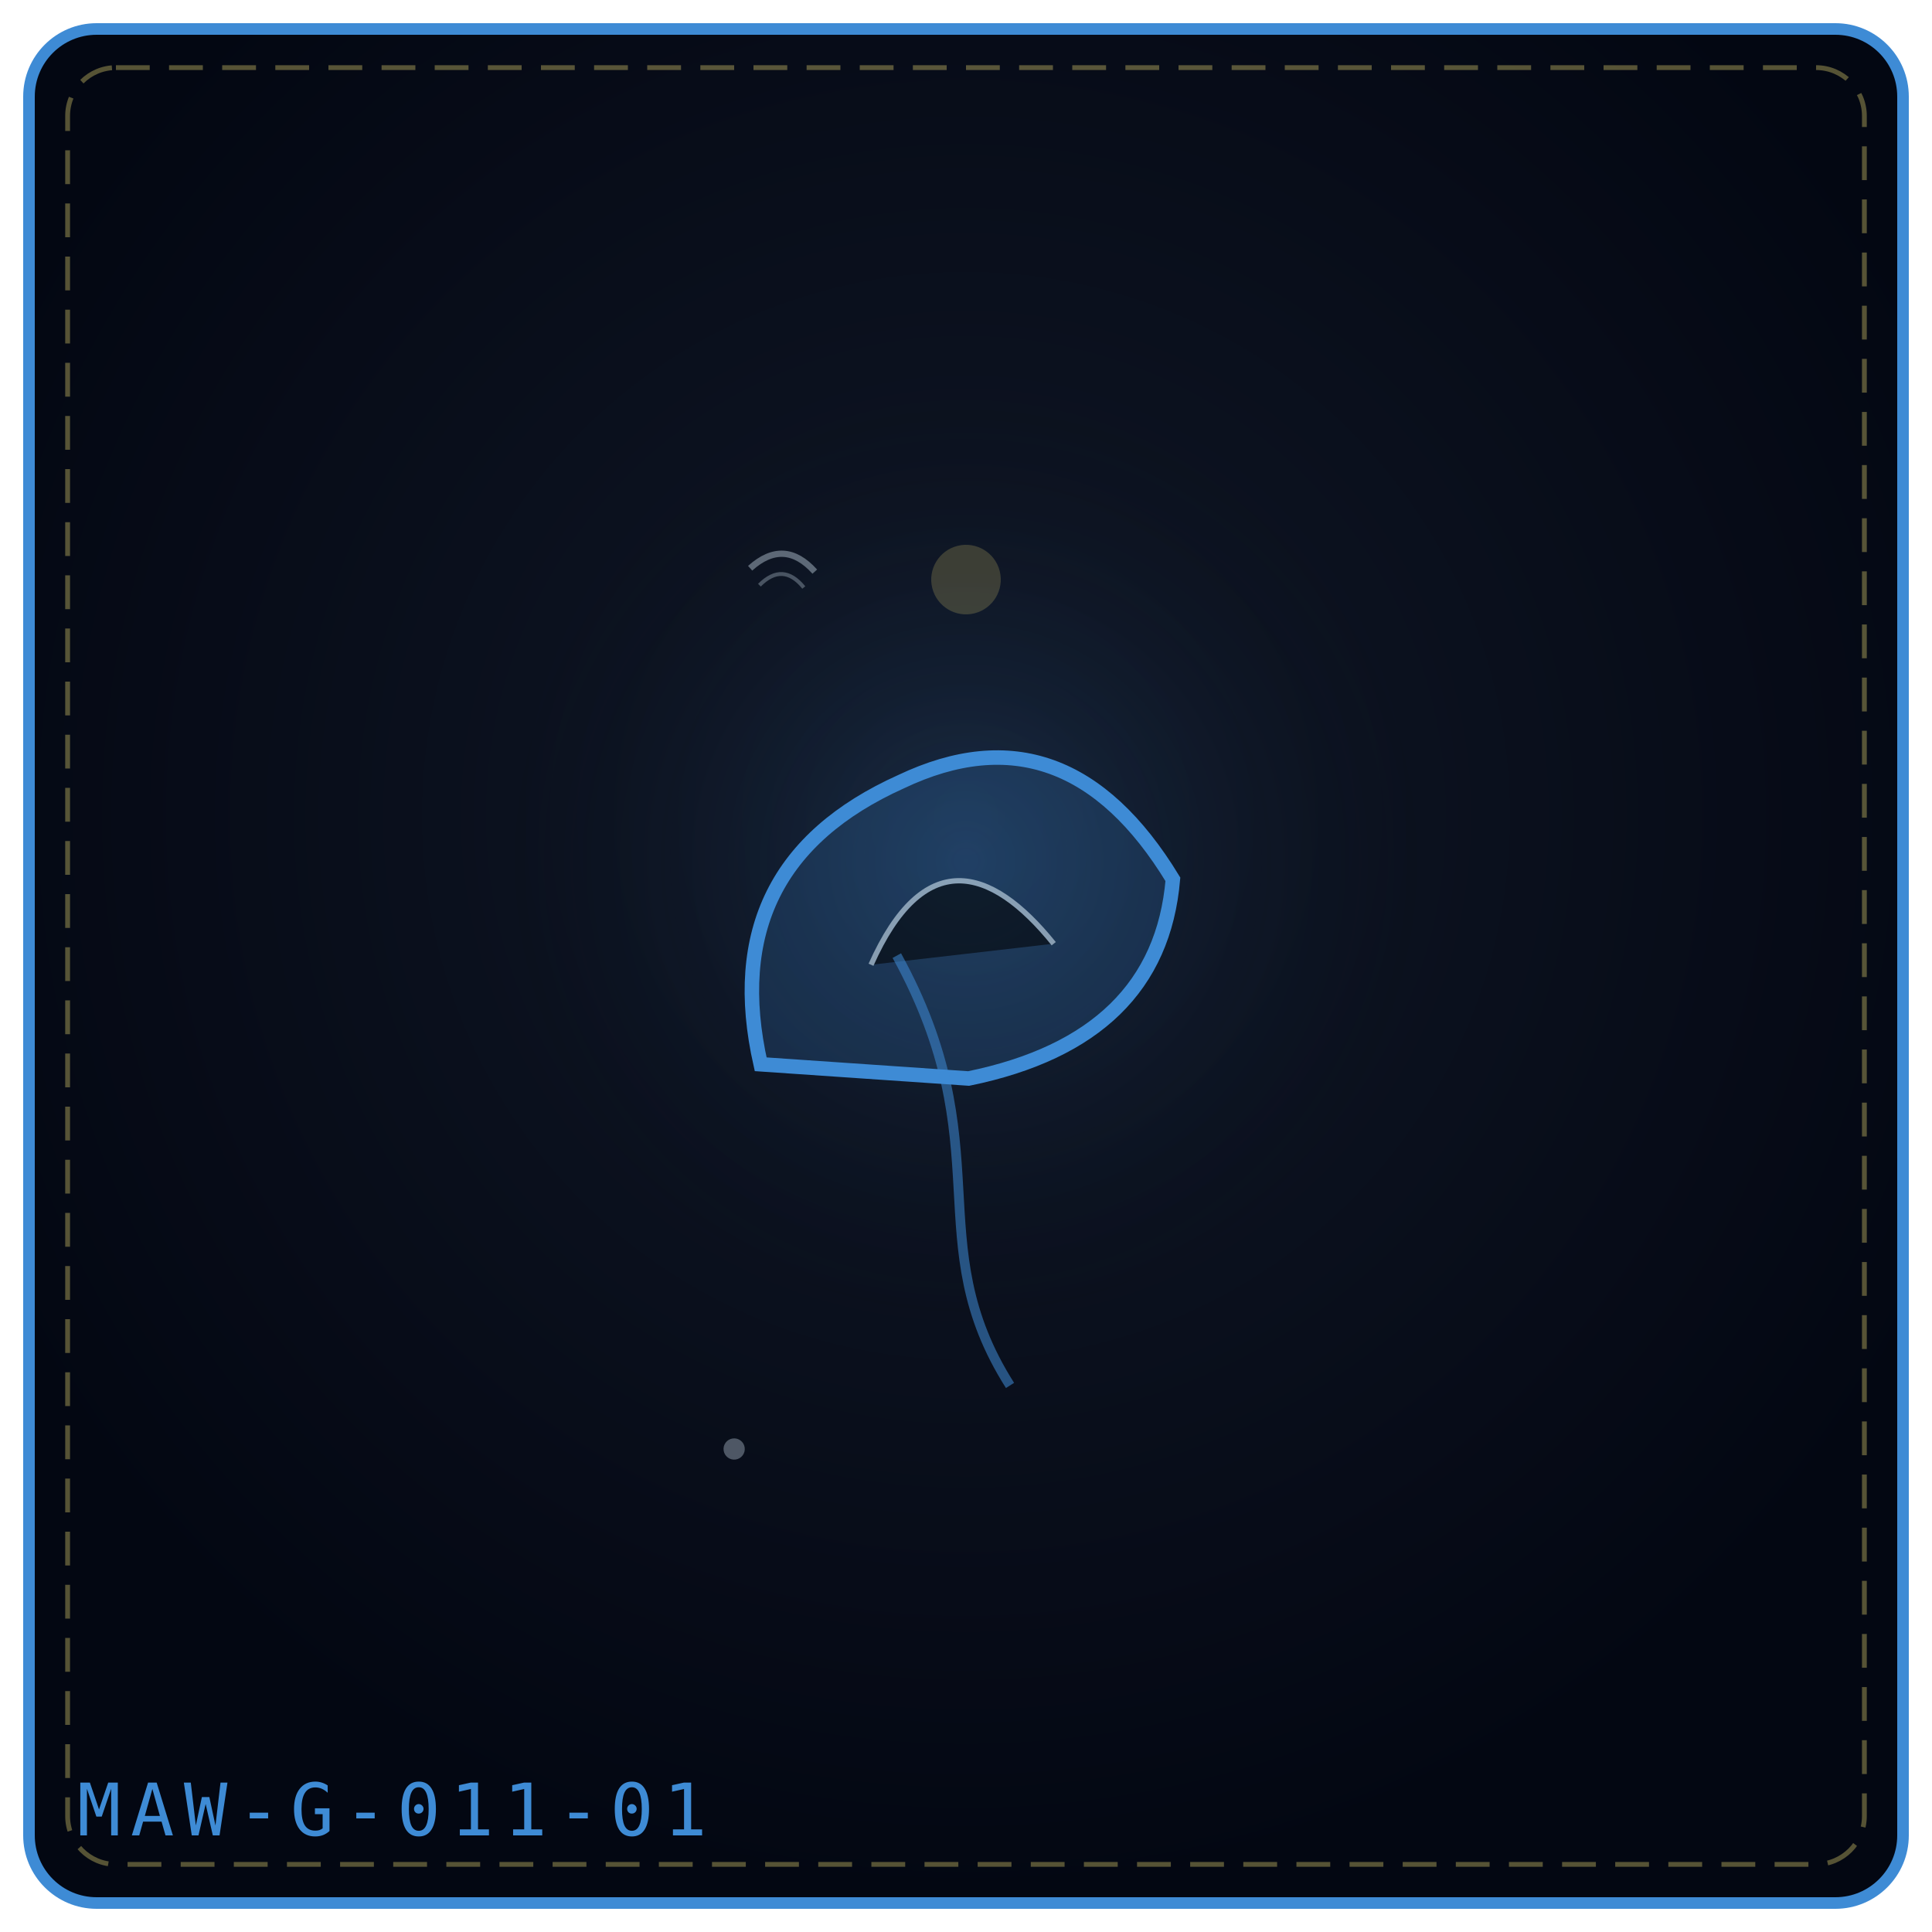
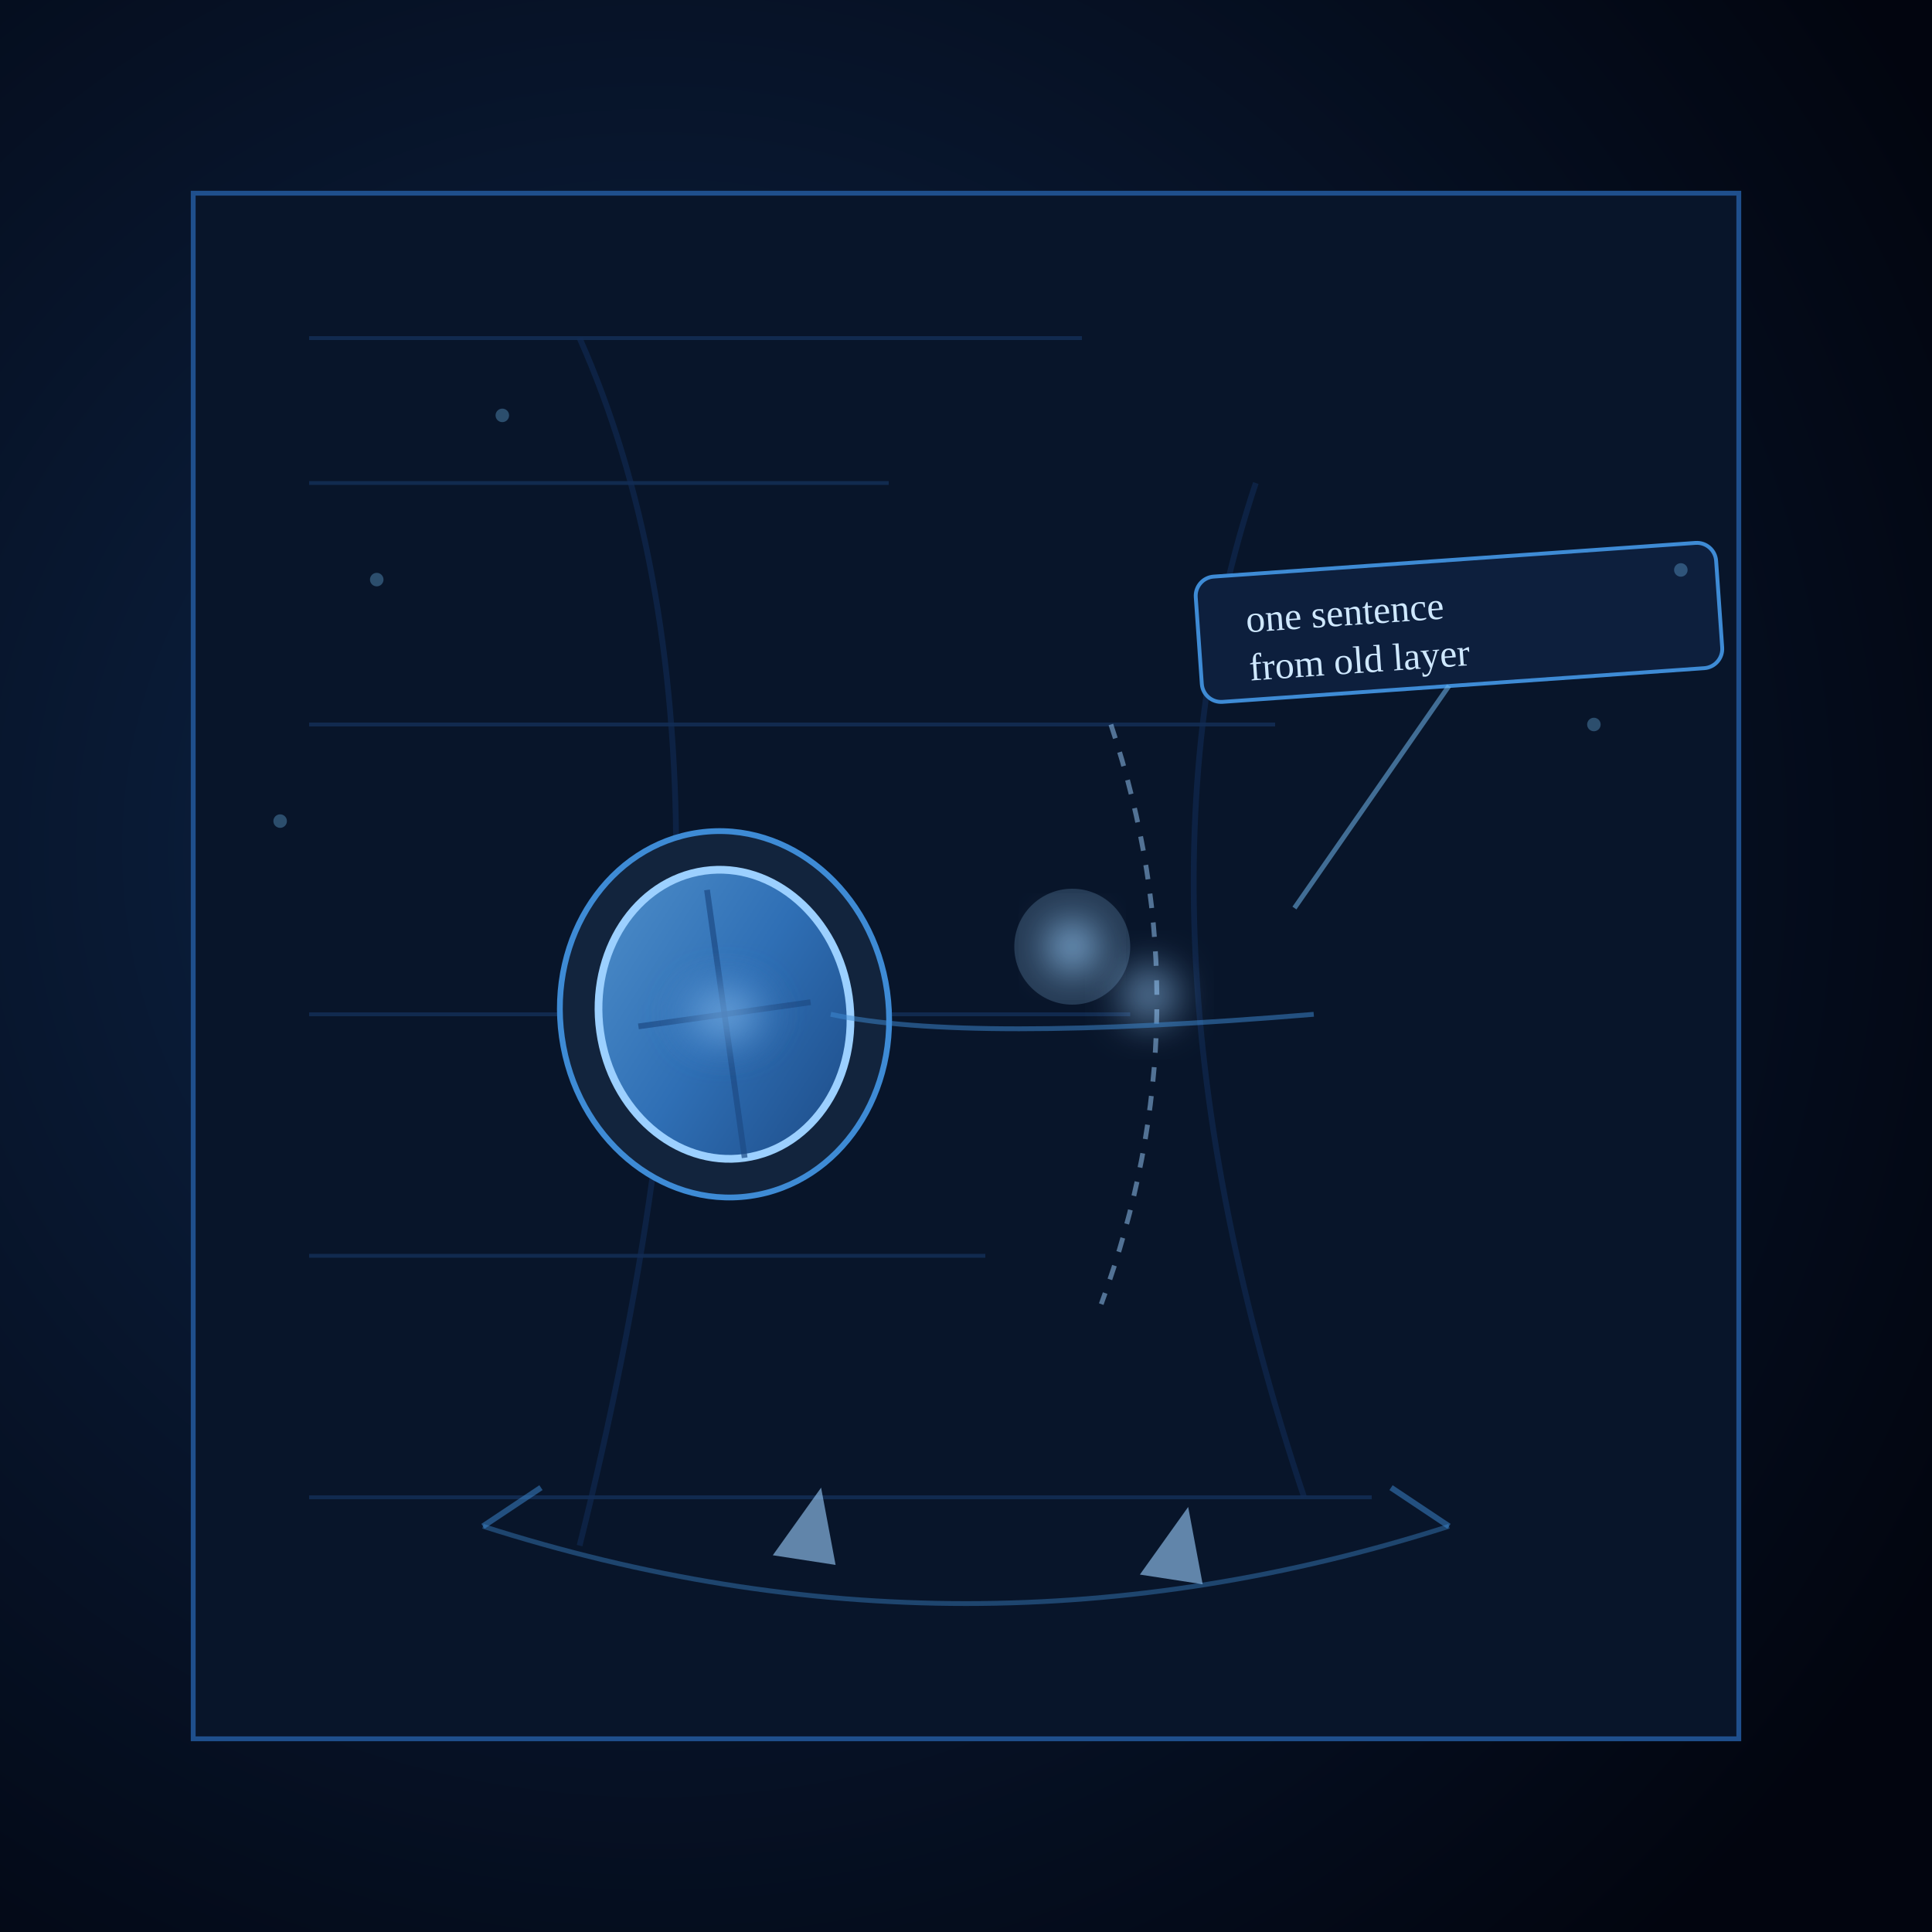
<svg xmlns="http://www.w3.org/2000/svg" viewBox="0 0 400 400" width="100%" height="100%" role="img" aria-label="THE LISTENING STONE">
  <defs>
-     <radialGradient id="bg3886ff" cx="50%" cy="42%" r="58%">
-       <stop offset="0%" stop-color="#111827" />
-       <stop offset="100%" stop-color="#030712" />
+     <radialGradient id="stBg" cx=".34" cy=".44" r=".76">
+       <stop offset="0" stop-color="#0d2548" />
+       <stop offset="1" stop-color="#02050f" />
    </radialGradient>
-     <radialGradient id="gl3886ff" cx="50%" cy="46%" r="42%">
-       <stop offset="0%" stop-color="#3e8bd5" stop-opacity=".2" />
-       <stop offset="100%" stop-color="#000" stop-opacity="0" />
+     <linearGradient id="stStone" x1="0" y1="0" x2="1" y2="1">
+       <stop offset="0" stop-color="#4f8fca" />
+       <stop offset=".5" stop-color="#2f6fb5" />
+       <stop offset="1" stop-color="#1c4a85" />
+     </linearGradient>
+     <radialGradient id="stWarm" cx=".5" cy=".5" r=".6">
+       <stop offset="0" stop-color="#9cd0ff" stop-opacity=".9" />
+       <stop offset="1" stop-color="#2f6fb5" stop-opacity=".4" />
    </radialGradient>
+     <filter id="stGlow" x="-60%" y="-60%" width="220%" height="220%">
+       <feGaussianBlur stdDeviation="4" />
+     </filter>
  </defs>
-   <rect x="6" y="6" width="388" height="388" rx="14" fill="url(#bg3886ff)" stroke="#3e8bd5" stroke-width="2.4" />
-   <rect x="14" y="14" width="372" height="372" rx="10" fill="none" stroke="#f1df76" stroke-width="1" stroke-dasharray="7 4" opacity=".35" />
-   <circle cx="200" cy="188" r="123" fill="url(#gl3886ff)" />
-   <g transform="rotate(-1 200.0 192.0)">
-     <path d="M157.0 219.6 Q148.4 178.2, 187.1 161.6 Q221.5 146.0, 243.0 182.8 Q239.6 215.9 200.0 223.3 Z" fill="#3e8bd5" fill-opacity=".2" stroke="#3e8bd5" stroke-width="3" />
-     <path d="M180.2 199.4 C191.4 175.4, 205.2 179.1, 218.1 195.7" stroke="#e0f2fe" stroke-width="1.1" opacity=".55" />
+   <rect width="400" height="400" fill="url(#stBg)" />
+   <path d="M40 40 L360 40 L360 360 L40 360 Z" fill="#08152a" stroke="#1f4f8c" stroke-width="1" />
+   <g stroke="#173c6e" stroke-width=".8" opacity=".55">
+     <path d="M64 70 h160 M64 100 h120 M64 150 h200 M64 210 h170 M64 260 h140 M64 310 h220" />
  </g>
-   <g transform="rotate(-16 236.0 250.0)">
-     <path d="M200.0 278.0 C190.0 244.0, 212.0 230.0, 202.0 186.0" fill="none" stroke="#3e8bd5" stroke-width="2" opacity=".55" />
+   <path d="M120 70 Q160 160 120 320" fill="none" stroke="#102c55" stroke-width="1.2" opacity=".6" />
+   <path d="M260 100 Q230 190 270 310" fill="none" stroke="#102c55" stroke-width="1.2" opacity=".6" />
+   <path d="M230 150 Q250 210 228 270" fill="none" stroke="#9cd0ff" stroke-width="1" opacity=".5" stroke-dasharray="3 3" />
+   <circle cx="238" cy="206" r="6" fill="#9cd0ff" opacity=".55" filter="url(#stGlow)" />
+   <g transform="rotate(-8 150 210)">
+     <ellipse cx="150" cy="210" rx="34" ry="38" fill="#12243d" stroke="#3e8bd5" stroke-width="1.2" />
+     <ellipse cx="150" cy="210" rx="26" ry="30" fill="url(#stStone)" stroke="#9cd0ff" stroke-width="1.6" />
+     <path d="M150 184 L150 240" stroke="#1c4a85" stroke-width="1.2" opacity=".7" />
+     <path d="M132 210 L168 210" stroke="#1c4a85" stroke-width="1.2" opacity=".7" />
+     <circle cx="150" cy="210" r="8" fill="url(#stWarm)" filter="url(#stGlow)" />
  </g>
-   <g transform="rotate(-8 152.0 300.0)" opacity=".9">
-     <circle cx="152.0" cy="300.0" r="2.2" fill="#e0f2fe" opacity=".36" />
+   <circle cx="222" cy="196" r="5" fill="#9cd0ff" opacity=".8" filter="url(#stGlow)" />
+   <circle cx="222" cy="196" r="12" fill="#9cd0ff" opacity=".2" />
+   <path d="M272 210 Q200 216 172 210" fill="none" stroke="#3e8bd5" stroke-width="1" opacity=".5" />
+   <g transform="rotate(-4 300 128)">
+     <rect x="248" y="116" width="108" height="26" rx="4" fill="#0d1f3d" stroke="#3e8bd5" stroke-width=".8" />
+     <text x="258" y="128" font-size="8" fill="#cfe8ff">one sentence</text>
+     <text x="258" y="138" font-size="8" fill="#cfe8ff">from old layer</text>
  </g>
-   <g transform="rotate(3 162.0 118.0)" opacity=".9">
-     <path d="M155.3 118.0 Q162.0 111.3 168.7 118.0" fill="none" stroke="#e0f2fe" stroke-width="1.3" opacity=".42" />
-     <path d="M157.4 121.4 Q162.0 116.3 166.6 121.4" fill="none" stroke="#e0f2fe" stroke-width="0.8" opacity=".32" />
+   <path d="M300 142 L268 188" stroke="#6fb7ec" stroke-width="1" opacity=".55" />
+   <path d="M300 316 Q200 348 100 316" fill="none" stroke="#3e8bd5" stroke-width="1" opacity=".4" />
+   <path d="M300 316 L288 308 M100 316 L112 308" fill="none" stroke="#3e8bd5" stroke-width="1.2" opacity=".5" />
+   <path d="M160 322 l10 -14 3 16 z" fill="#9cd0ff" opacity=".6" />
+   <path d="M236 326 l10 -14 3 16 z" fill="#9cd0ff" opacity=".6" />
+   <g fill="#6fb7ec" opacity=".35">
+     <circle cx="78" cy="120" r="1.4" />
+     <circle cx="104" cy="86" r="1.4" />
+     <circle cx="330" cy="150" r="1.4" />
+     <circle cx="348" cy="118" r="1.4" />
+     <circle cx="58" cy="170" r="1.4" />
  </g>
-   <g transform="rotate(-14 200.0 120.0)" opacity=".9">
-     <circle cx="200.0" cy="120.0" r="7.2" fill="#f1df76" opacity=".22" />
-   </g>
-   <text x="16" y="380" font-family="monospace" font-size="15" letter-spacing="2" fill="#3e8bd5">MAW-G-011-01</text>
</svg>
